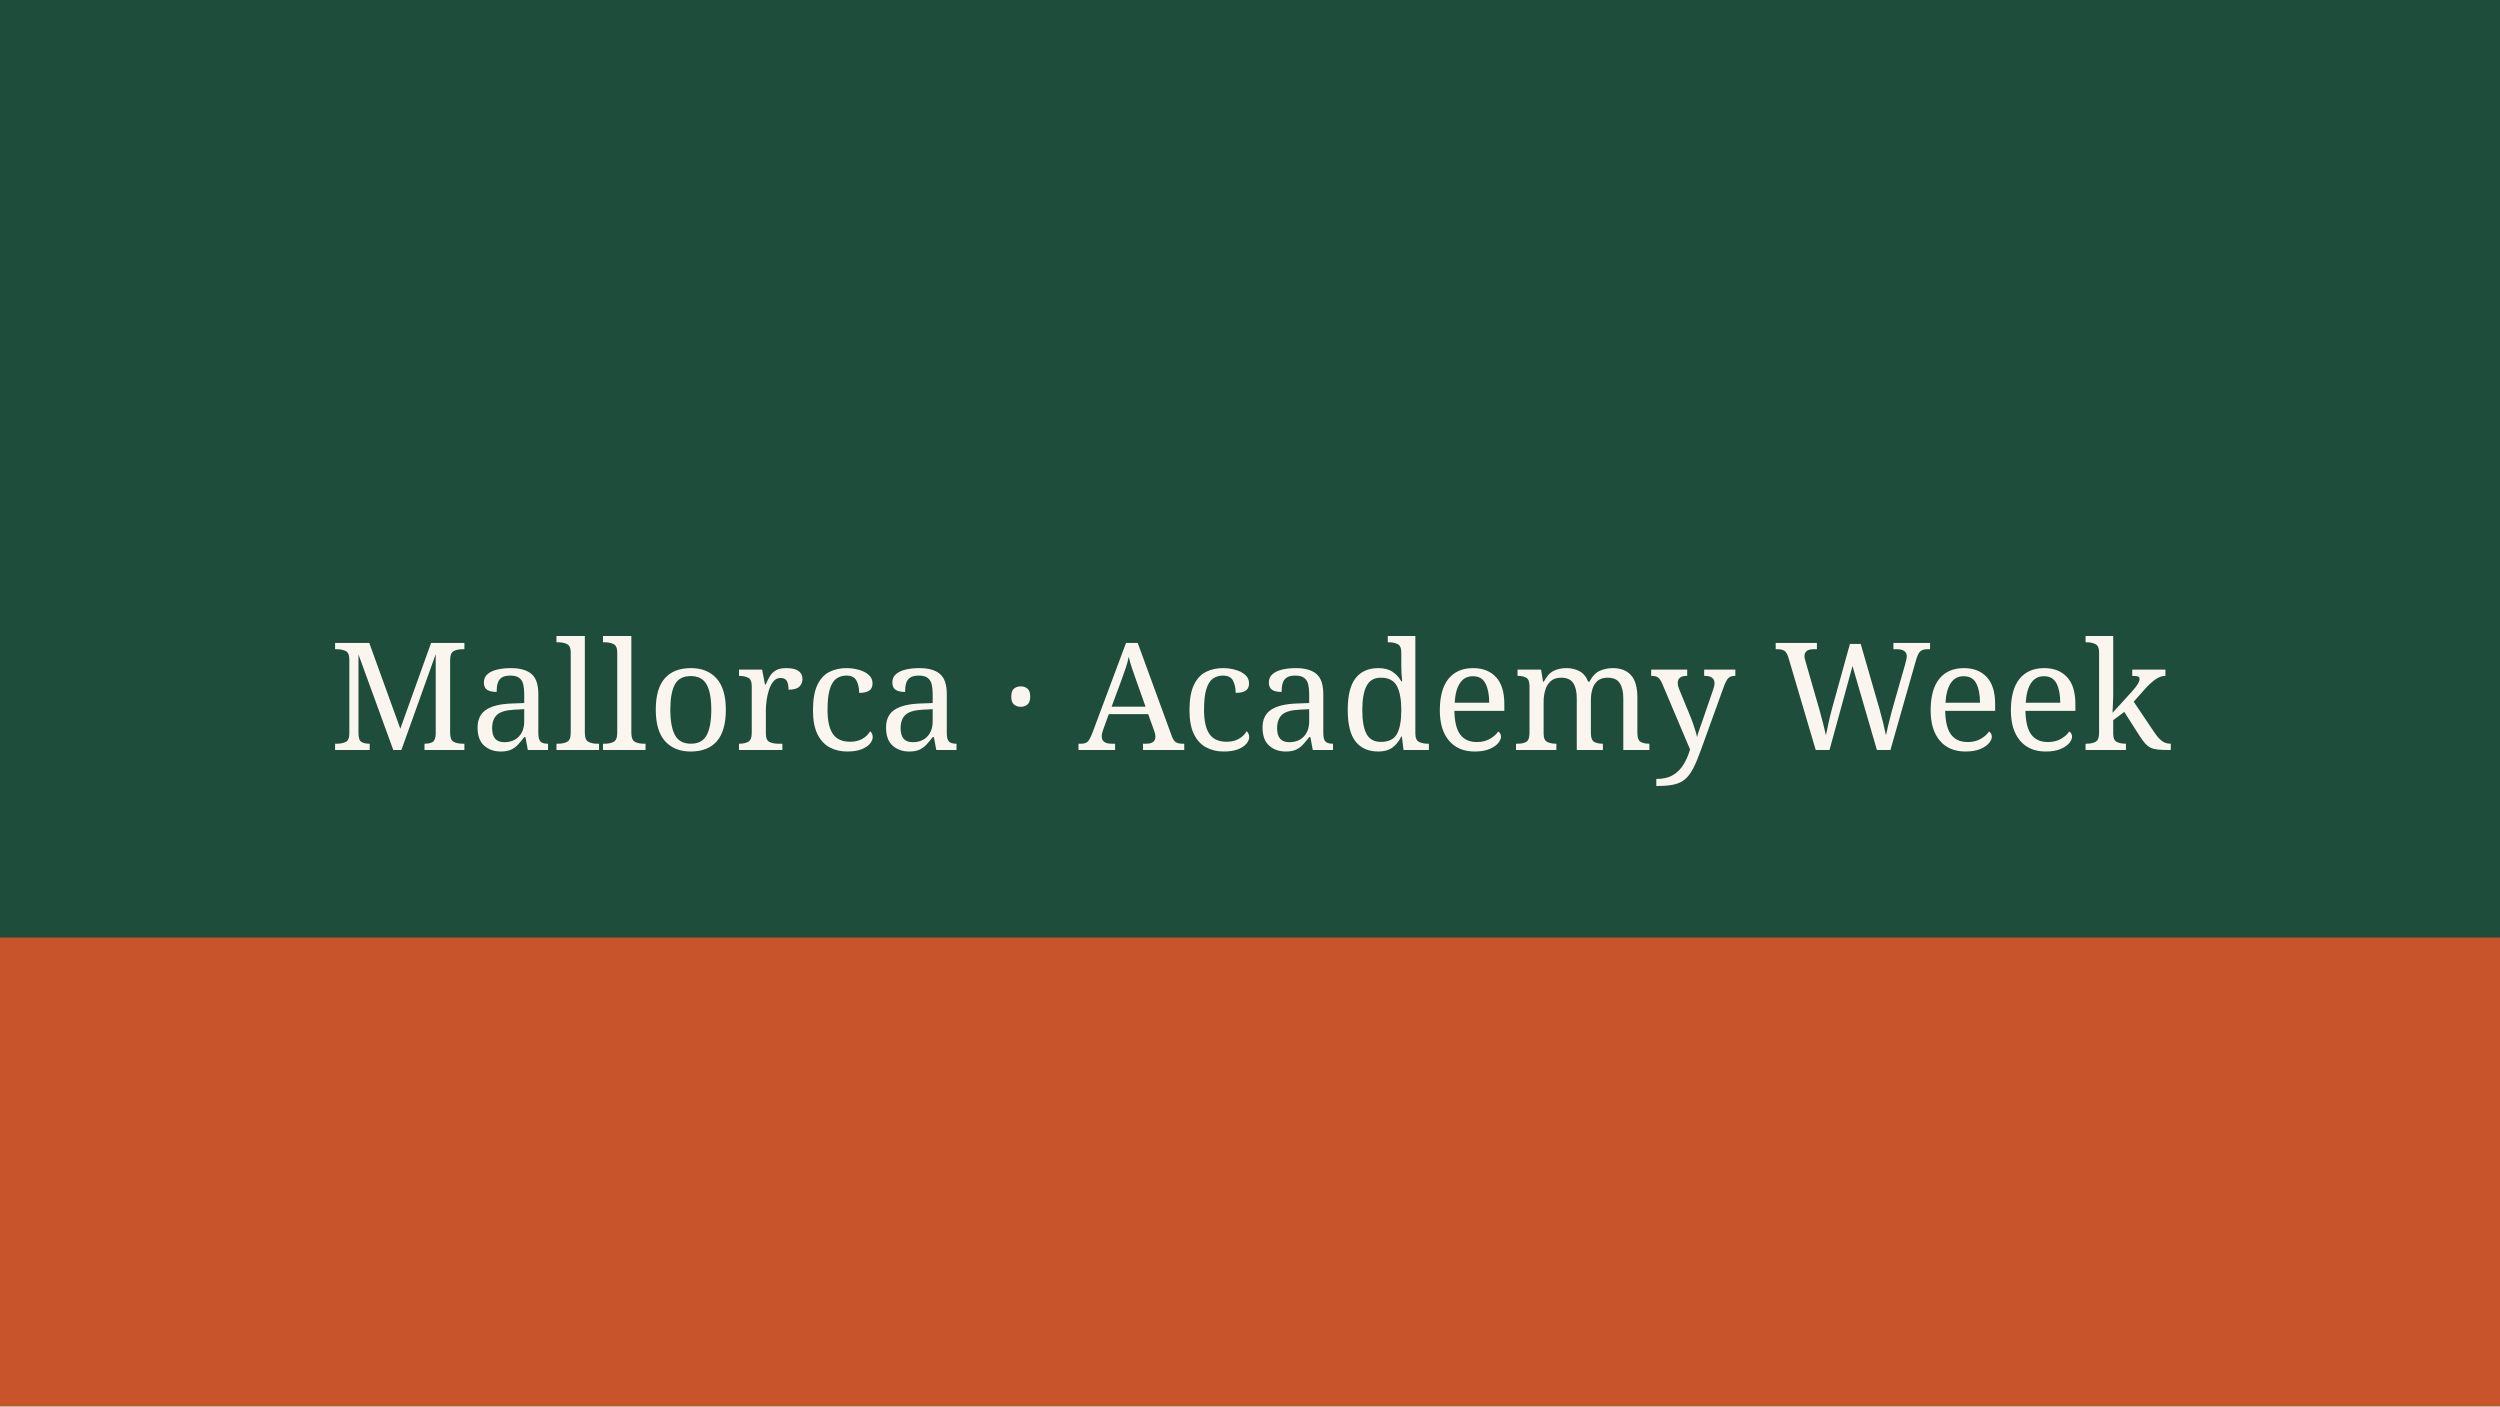
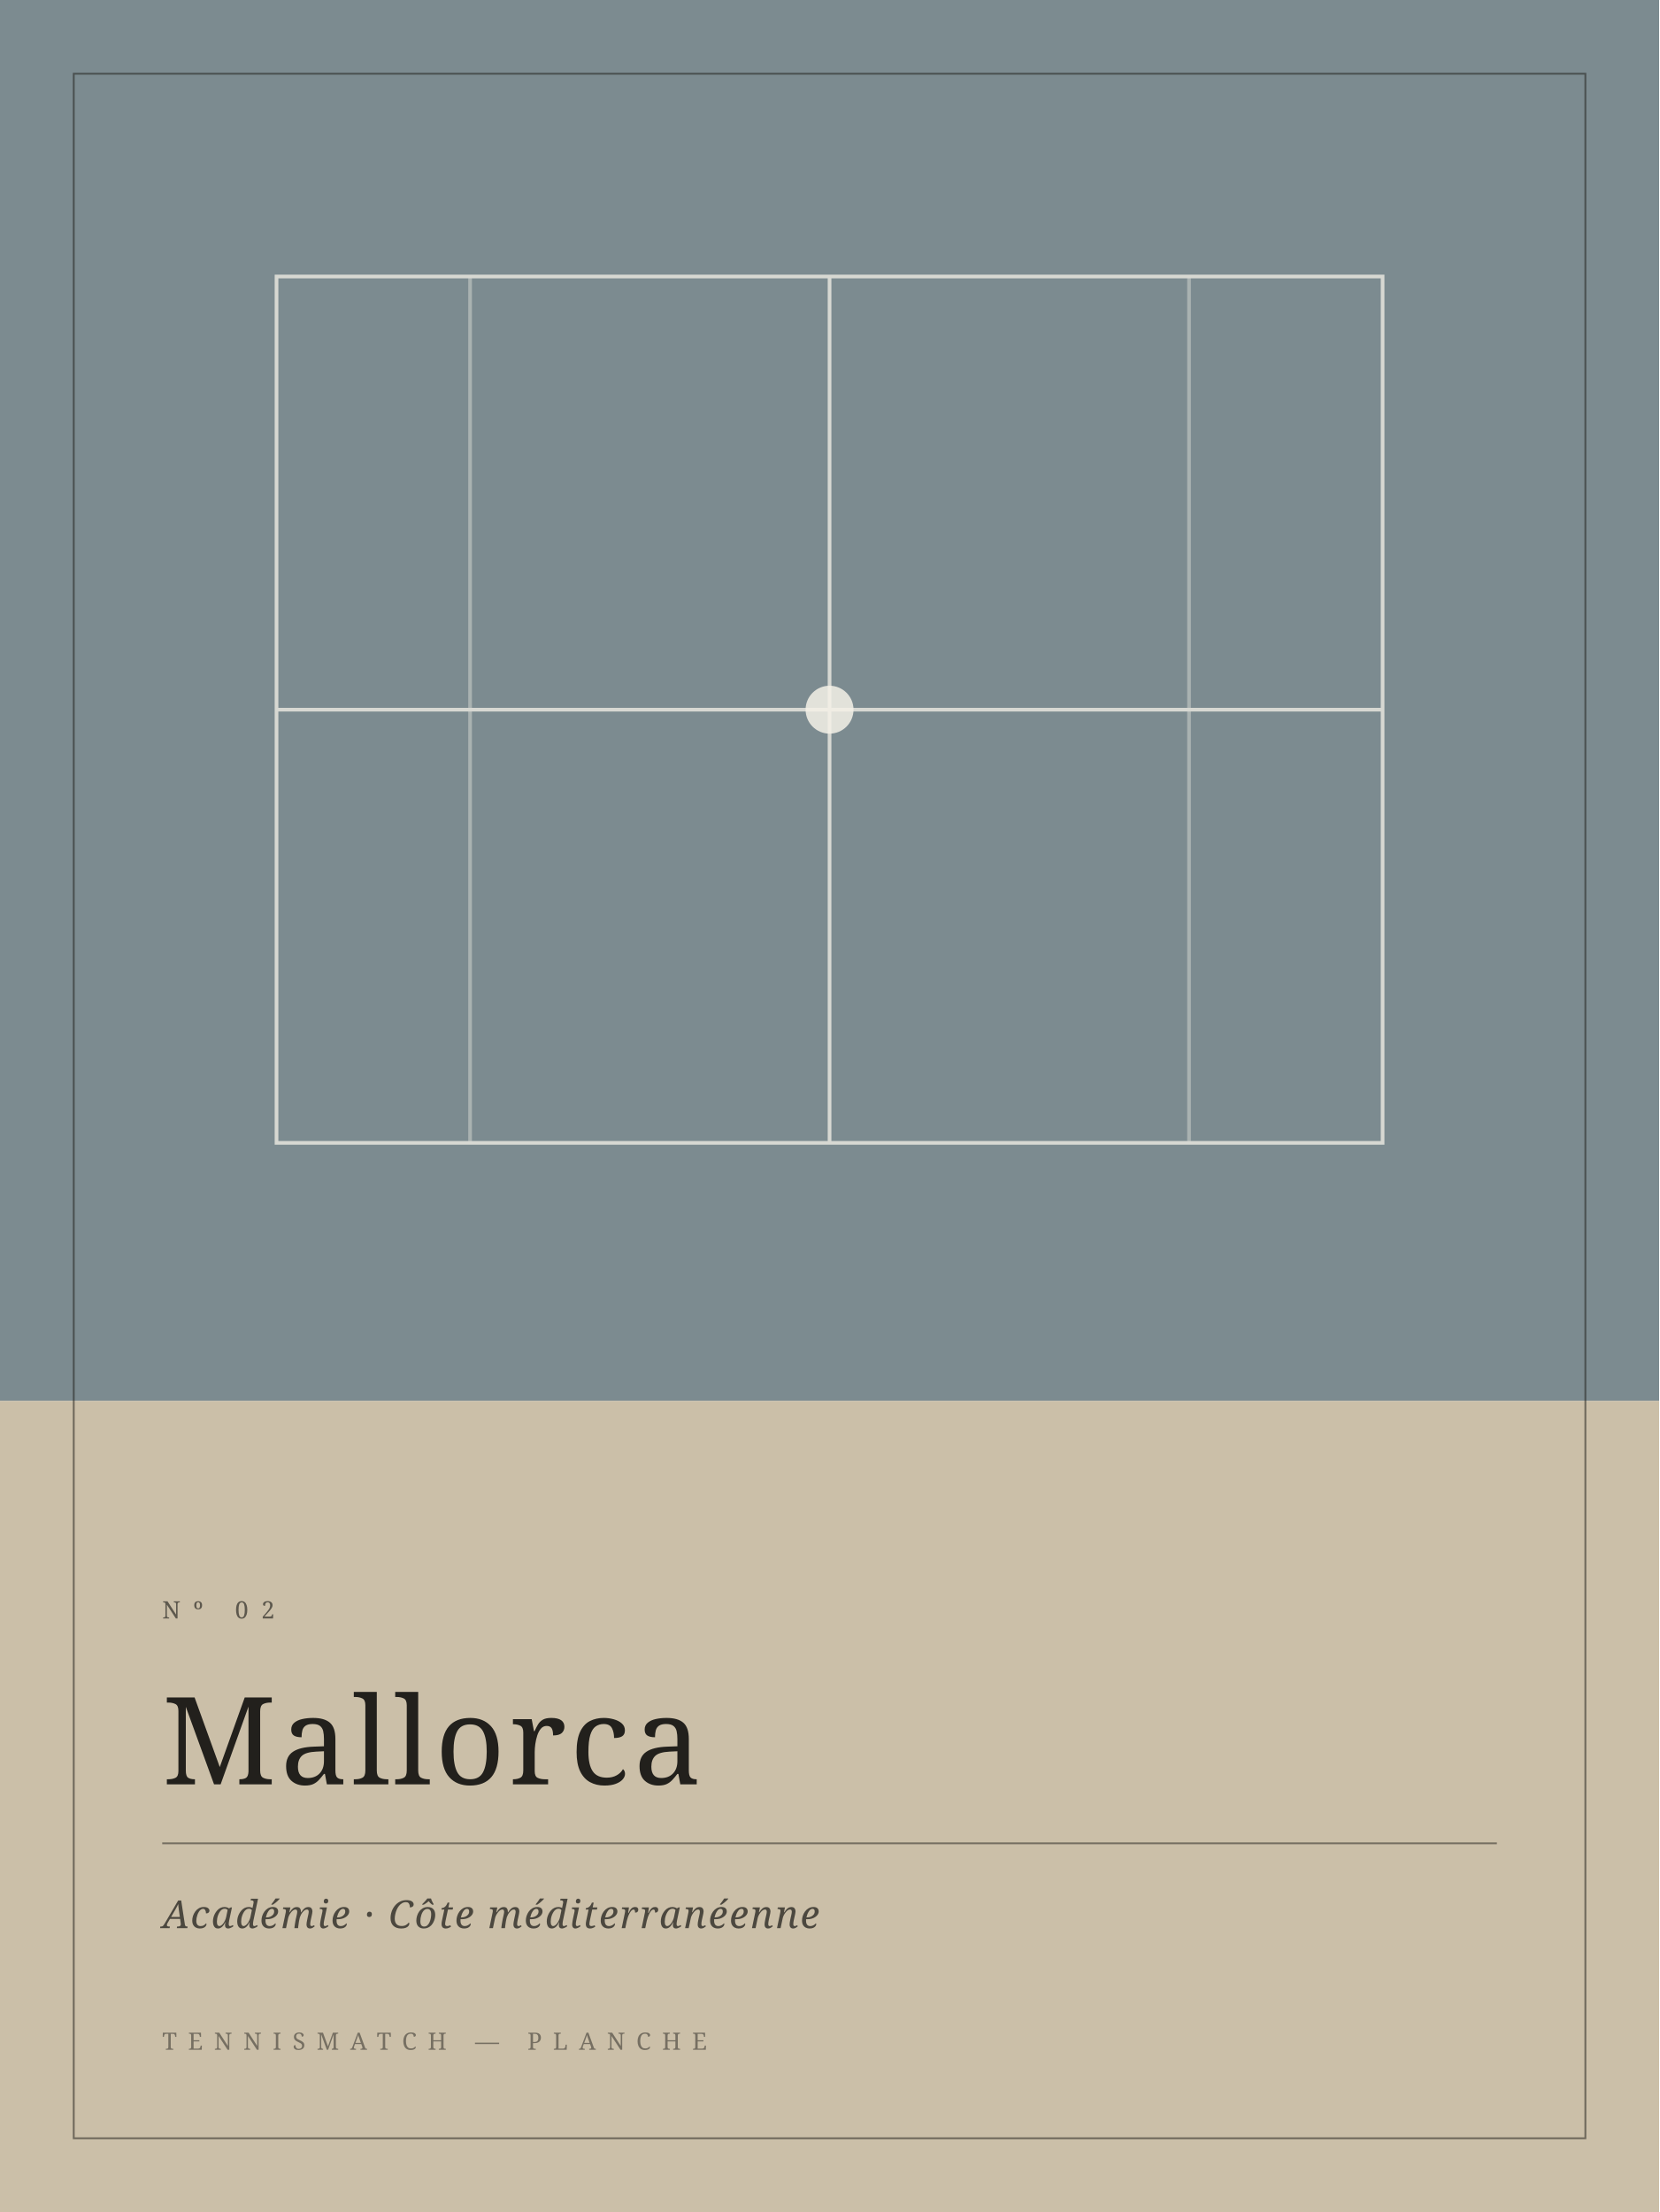
- <svg xmlns="http://www.w3.org/2000/svg" width="800" height="450">
-   <rect width="800" height="450" fill="#1E4D3B" />
-   <rect y="300" width="800" height="150" fill="#C8542B" />
-   <text x="400" y="240" font-size="48" fill="#FAF6EF" text-anchor="middle" font-family="Georgia">Mallorca · Academy Week</text>
+ <svg xmlns="http://www.w3.org/2000/svg" viewBox="0 0 900 1200" width="900" height="1200" role="img" aria-label="Mallorca">
+   <rect width="900" height="1200" fill="#F1EADF" />
+   <rect x="0" y="0" width="900" height="760" fill="#7C8B90" />
+   <g stroke="#F5F1E8" stroke-width="2" fill="none" opacity="0.75">
+     <rect x="150" y="150" width="600" height="470" />
+     <line x1="150" y1="385" x2="750" y2="385" />
+     <line x1="450" y1="150" x2="450" y2="620" />
+     <line x1="255" y1="150" x2="255" y2="620" opacity="0.5" />
+     <line x1="645" y1="150" x2="645" y2="620" opacity="0.5" />
+   </g>
+   <circle cx="450" cy="385" r="13" fill="#F5F1E8" opacity="0.85" />
+   <rect x="0" y="760" width="900" height="440" fill="#CBBFA8" />
+   <g stroke="#22201C" stroke-width="1" fill="none" opacity="0.55">
+     <rect x="40" y="40" width="820" height="1120" />
+   </g>
+   <g font-family="Didot, 'Playfair Display', Georgia, serif" fill="#22201C">
+     <text x="88" y="878" font-size="13" letter-spacing="7" opacity="0.65">Nº 02</text>
+     <text x="88" y="968" font-size="66" letter-spacing="2">Mallorca</text>
+     <line x1="88" y1="1000" x2="812" y2="1000" stroke="#22201C" stroke-width="1" opacity="0.5" />
+     <text x="88" y="1046" font-size="21" font-style="italic" letter-spacing="1" opacity="0.75">Académie · Côte méditerranéenne</text>
+     <text x="88" y="1112" font-size="13" letter-spacing="6" opacity="0.5">TENNISMATCH — PLANCHE</text>
+   </g>
</svg>
